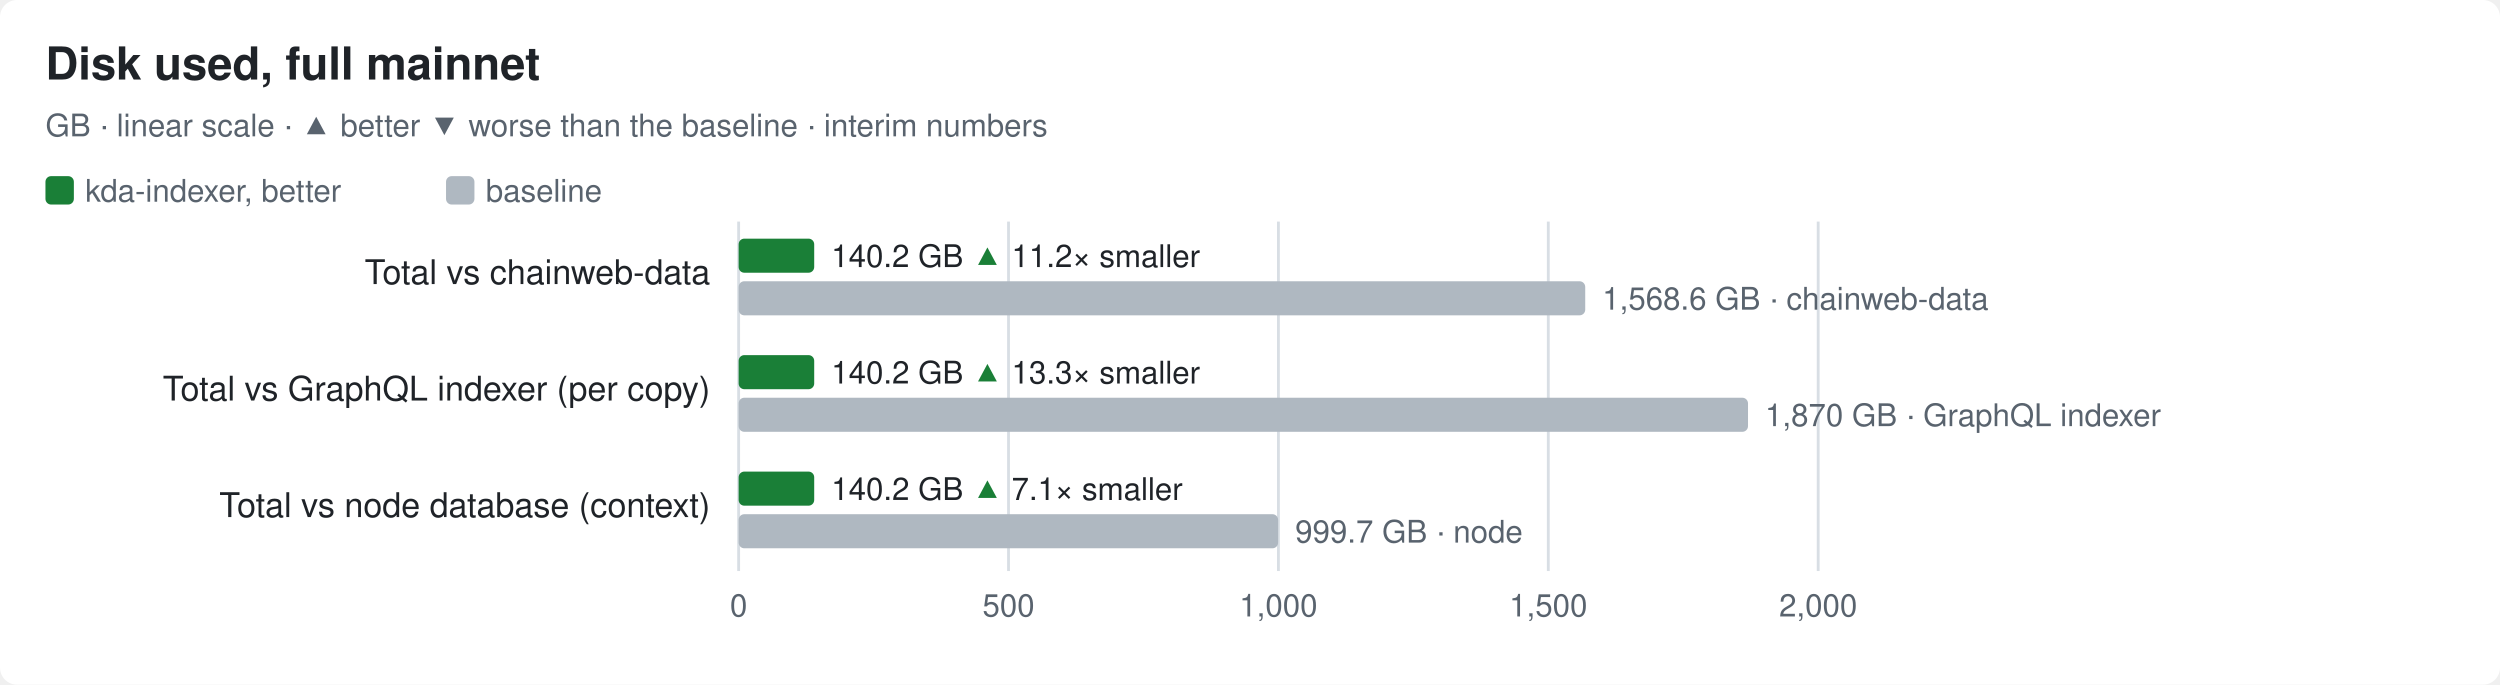
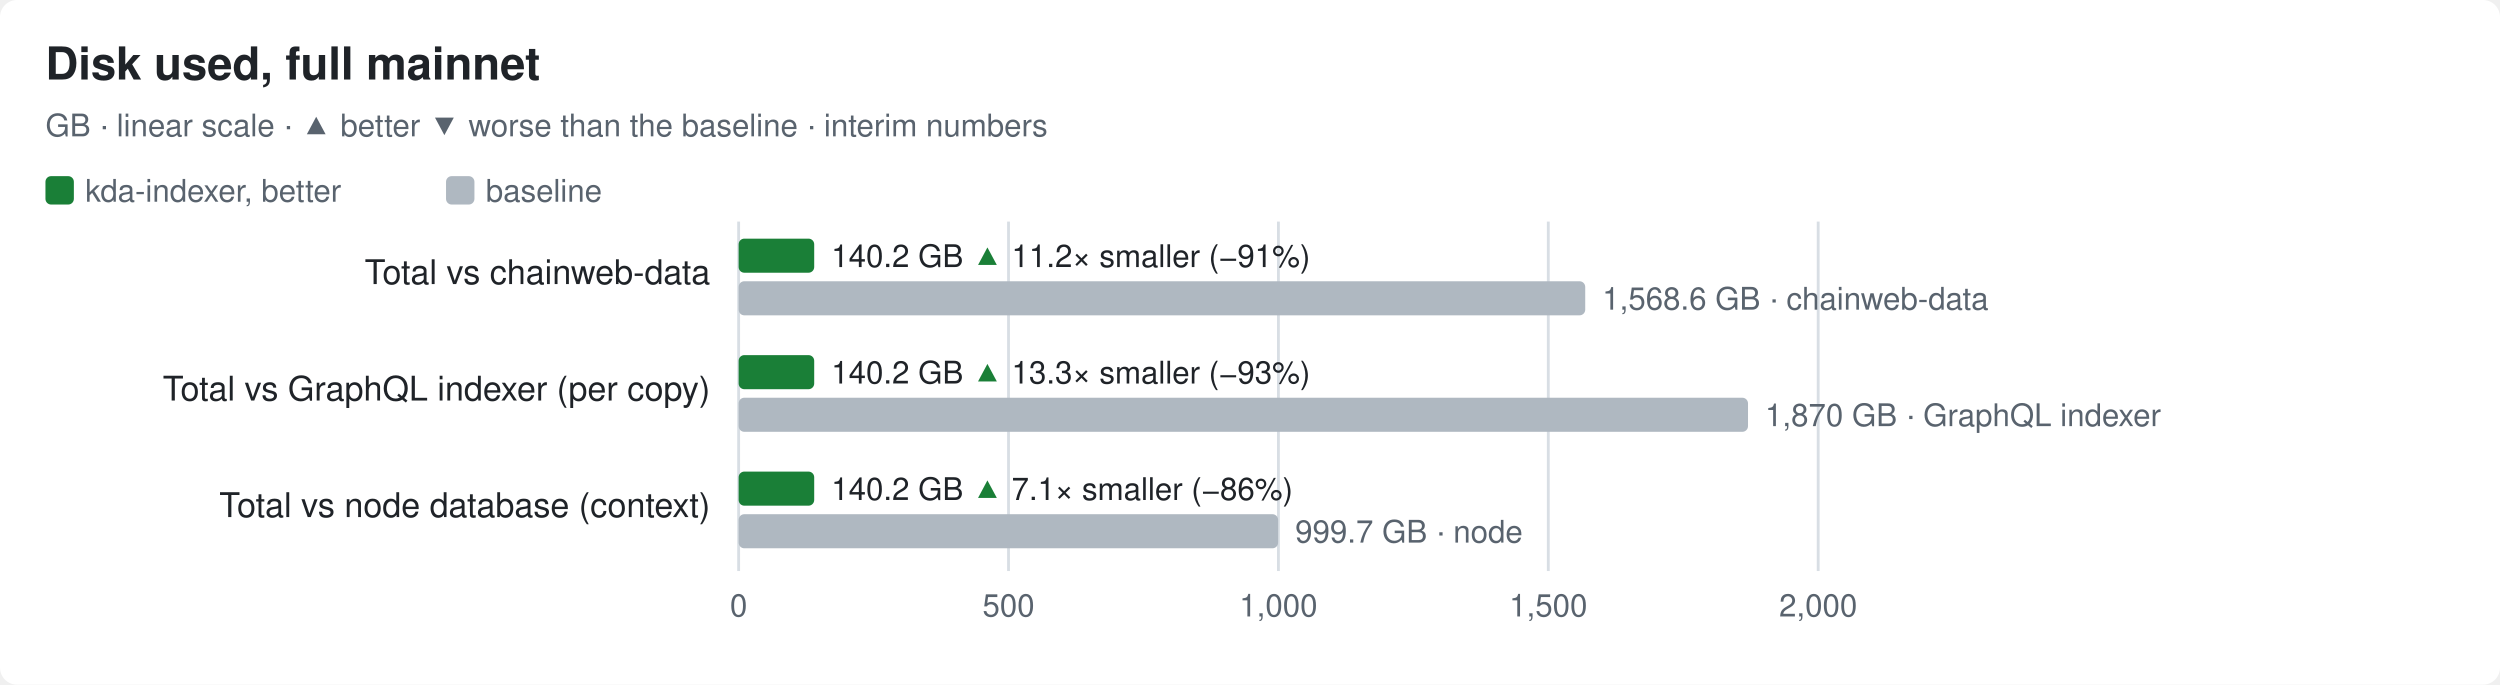
<svg xmlns="http://www.w3.org/2000/svg" width="880" height="241" viewBox="0 0 880 241" role="img" aria-labelledby="disk-t disk-d">
  <style>
svg{font-family:-apple-system,BlinkMacSystemFont,"Segoe UI",Helvetica,Arial,sans-serif}
.bg{fill:#ffffff}
.title{fill:#1f2328;font-size:16px;font-weight:600}
.sub,.tick,.muted{fill:#59636e;font-size:11px}
.label{fill:#1f2328;font-size:12px}
.val{fill:#1f2328;font-size:11px}
.grid{stroke:#d8dee4;stroke-width:1}
.ours.better{fill:#1a7f37}
.ours.worse{fill:#cf222e}
.ours.same,.ours.none{fill:#57606a}
.base{fill:#afb8c1}
.up{fill:#1a7f37}
.down{fill:#cf222e}
@media (prefers-color-scheme: dark){
.bg{fill:#0d1117}
.title,.label,.val{fill:#e6edf3}
.sub,.tick,.muted{fill:#9198a1}
.grid{stroke:#30363d}
.ours.better{fill:#3fb950}
.ours.worse{fill:#f85149}
.ours.same,.ours.none{fill:#9198a1}
.base{fill:#484f58}
.up{fill:#3fb950}
.down{fill:#f85149}
}
</style>
  <rect class="bg" x="0" y="0" width="880" height="241" rx="6" />
  <text class="title" x="16" y="28">Disk used, full mainnet</text>
  <text class="sub" x="16" y="48">GB · linear scale · ▲ better ▼ worse than the baseline · interim numbers</text>
  <rect class="ours better" x="16" y="62" width="10" height="10" rx="2" />
  <text class="muted" x="30" y="71">kda-indexer, better</text>
  <rect class="base" x="157" y="62" width="10" height="10" rx="2" />
  <text class="muted" x="171" y="71">baseline</text>
  <g class="axis linear">
    <line class="grid" x1="260.0" y1="78" x2="260.0" y2="201" />
    <text class="tick" x="260.0" y="217" text-anchor="middle">0</text>
    <line class="grid" x1="355.0" y1="78" x2="355.0" y2="201" />
    <text class="tick" x="355.0" y="217" text-anchor="middle">500</text>
    <line class="grid" x1="450.0" y1="78" x2="450.0" y2="201" />
    <text class="tick" x="450.0" y="217" text-anchor="middle">1,000</text>
    <line class="grid" x1="545.0" y1="78" x2="545.0" y2="201" />
    <text class="tick" x="545.0" y="217" text-anchor="middle">1,500</text>
    <line class="grid" x1="640.0" y1="78" x2="640.0" y2="201" />
    <text class="tick" x="640.0" y="217" text-anchor="middle">2,000</text>
  </g>
  <g class="metric" id="disk-total-vs-cwd">
    <text class="label" x="250" y="100" text-anchor="end">Total vs chainweb-data</text>
    <rect class="ours better" x="260" y="84" width="26.6" height="12" rx="2" />
    <text class="val" x="292.6" y="94">140.2 GB
 <tspan class="up">▲</tspan>
-  11.2× smaller
+  11.2× smaller (−91%)
</text>
    <rect class="base" x="260" y="99" width="298.0" height="12" rx="2" />
    <text class="muted" x="564.0" y="109">1,568.6 GB · chainweb-data</text>
  </g>
  <g class="metric" id="disk-total-vs-graphql">
    <text class="label" x="250" y="141" text-anchor="end">Total vs GraphQL indexer (per copy)</text>
    <rect class="ours better" x="260" y="125" width="26.6" height="12" rx="2" />
    <text class="val" x="292.6" y="135">140.2 GB
 <tspan class="up">▲</tspan>
-  13.3× smaller
+  13.3× smaller (−93%)
</text>
    <rect class="base" x="260" y="140" width="355.3" height="12" rx="2" />
    <text class="muted" x="621.3" y="150">1,870 GB · GraphQL indexer</text>
  </g>
  <g class="metric" id="disk-total-vs-node">
    <text class="label" x="250" y="182" text-anchor="end">Total vs node database (context)</text>
    <rect class="ours better" x="260" y="166" width="26.6" height="12" rx="2" />
    <text class="val" x="292.6" y="176">140.2 GB
 <tspan class="up">▲</tspan>
-  7.1× smaller
+  7.1× smaller (−86%)
</text>
    <rect class="base" x="260" y="181" width="189.9" height="12" rx="2" />
    <text class="muted" x="455.9" y="191">999.7 GB · node</text>
  </g>
</svg>
